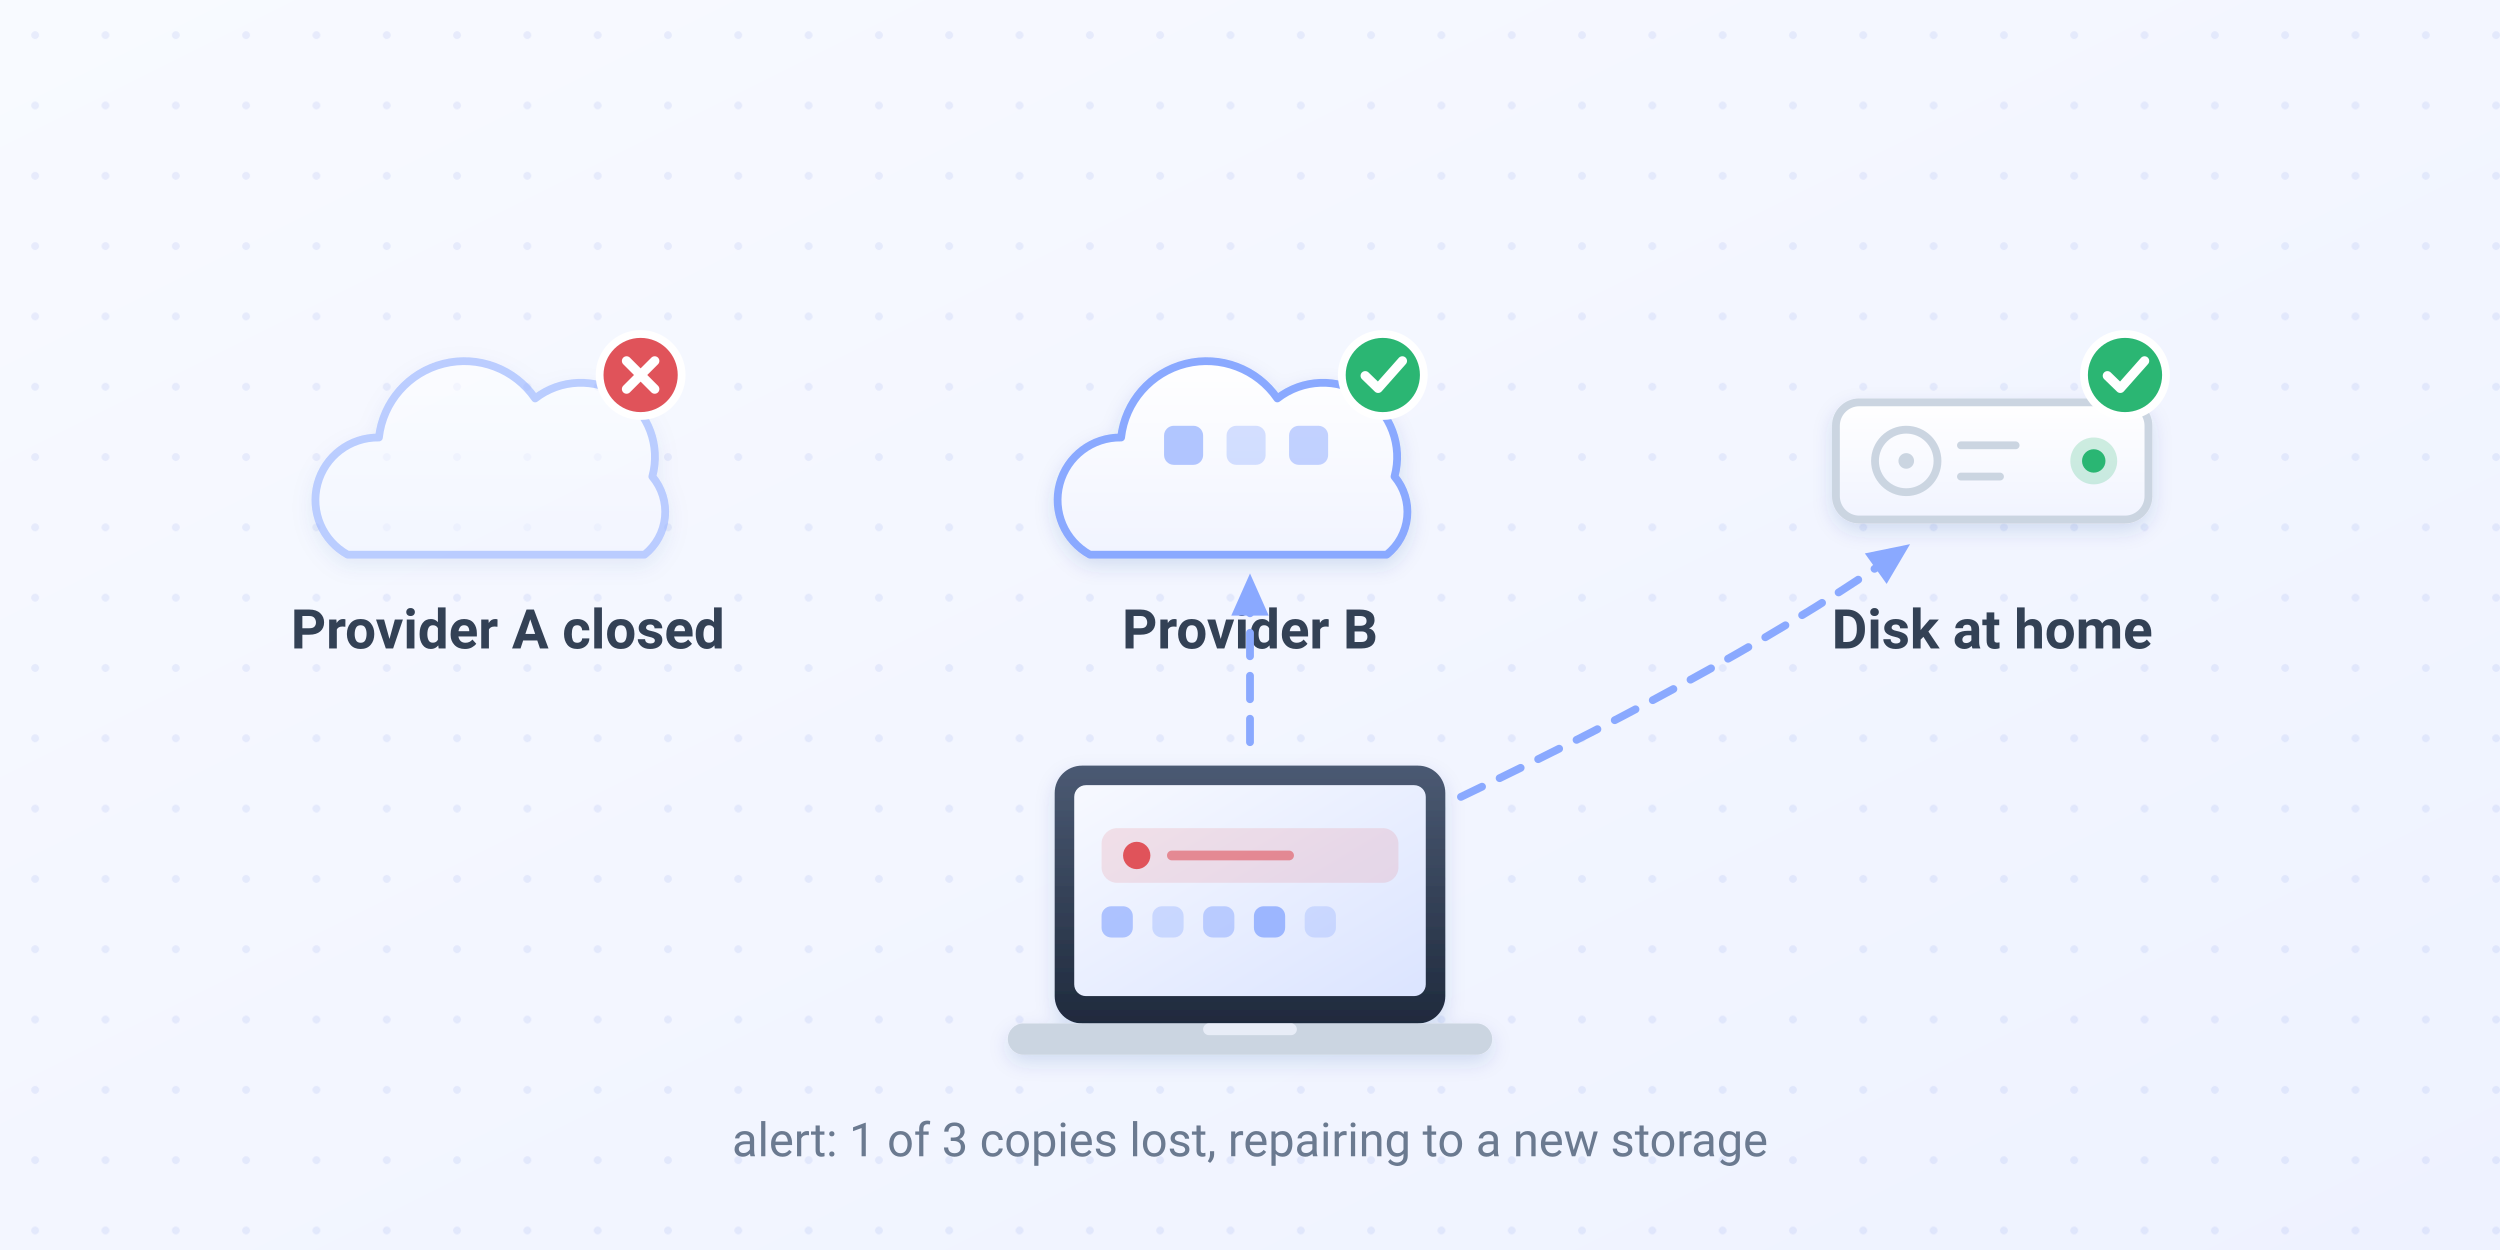
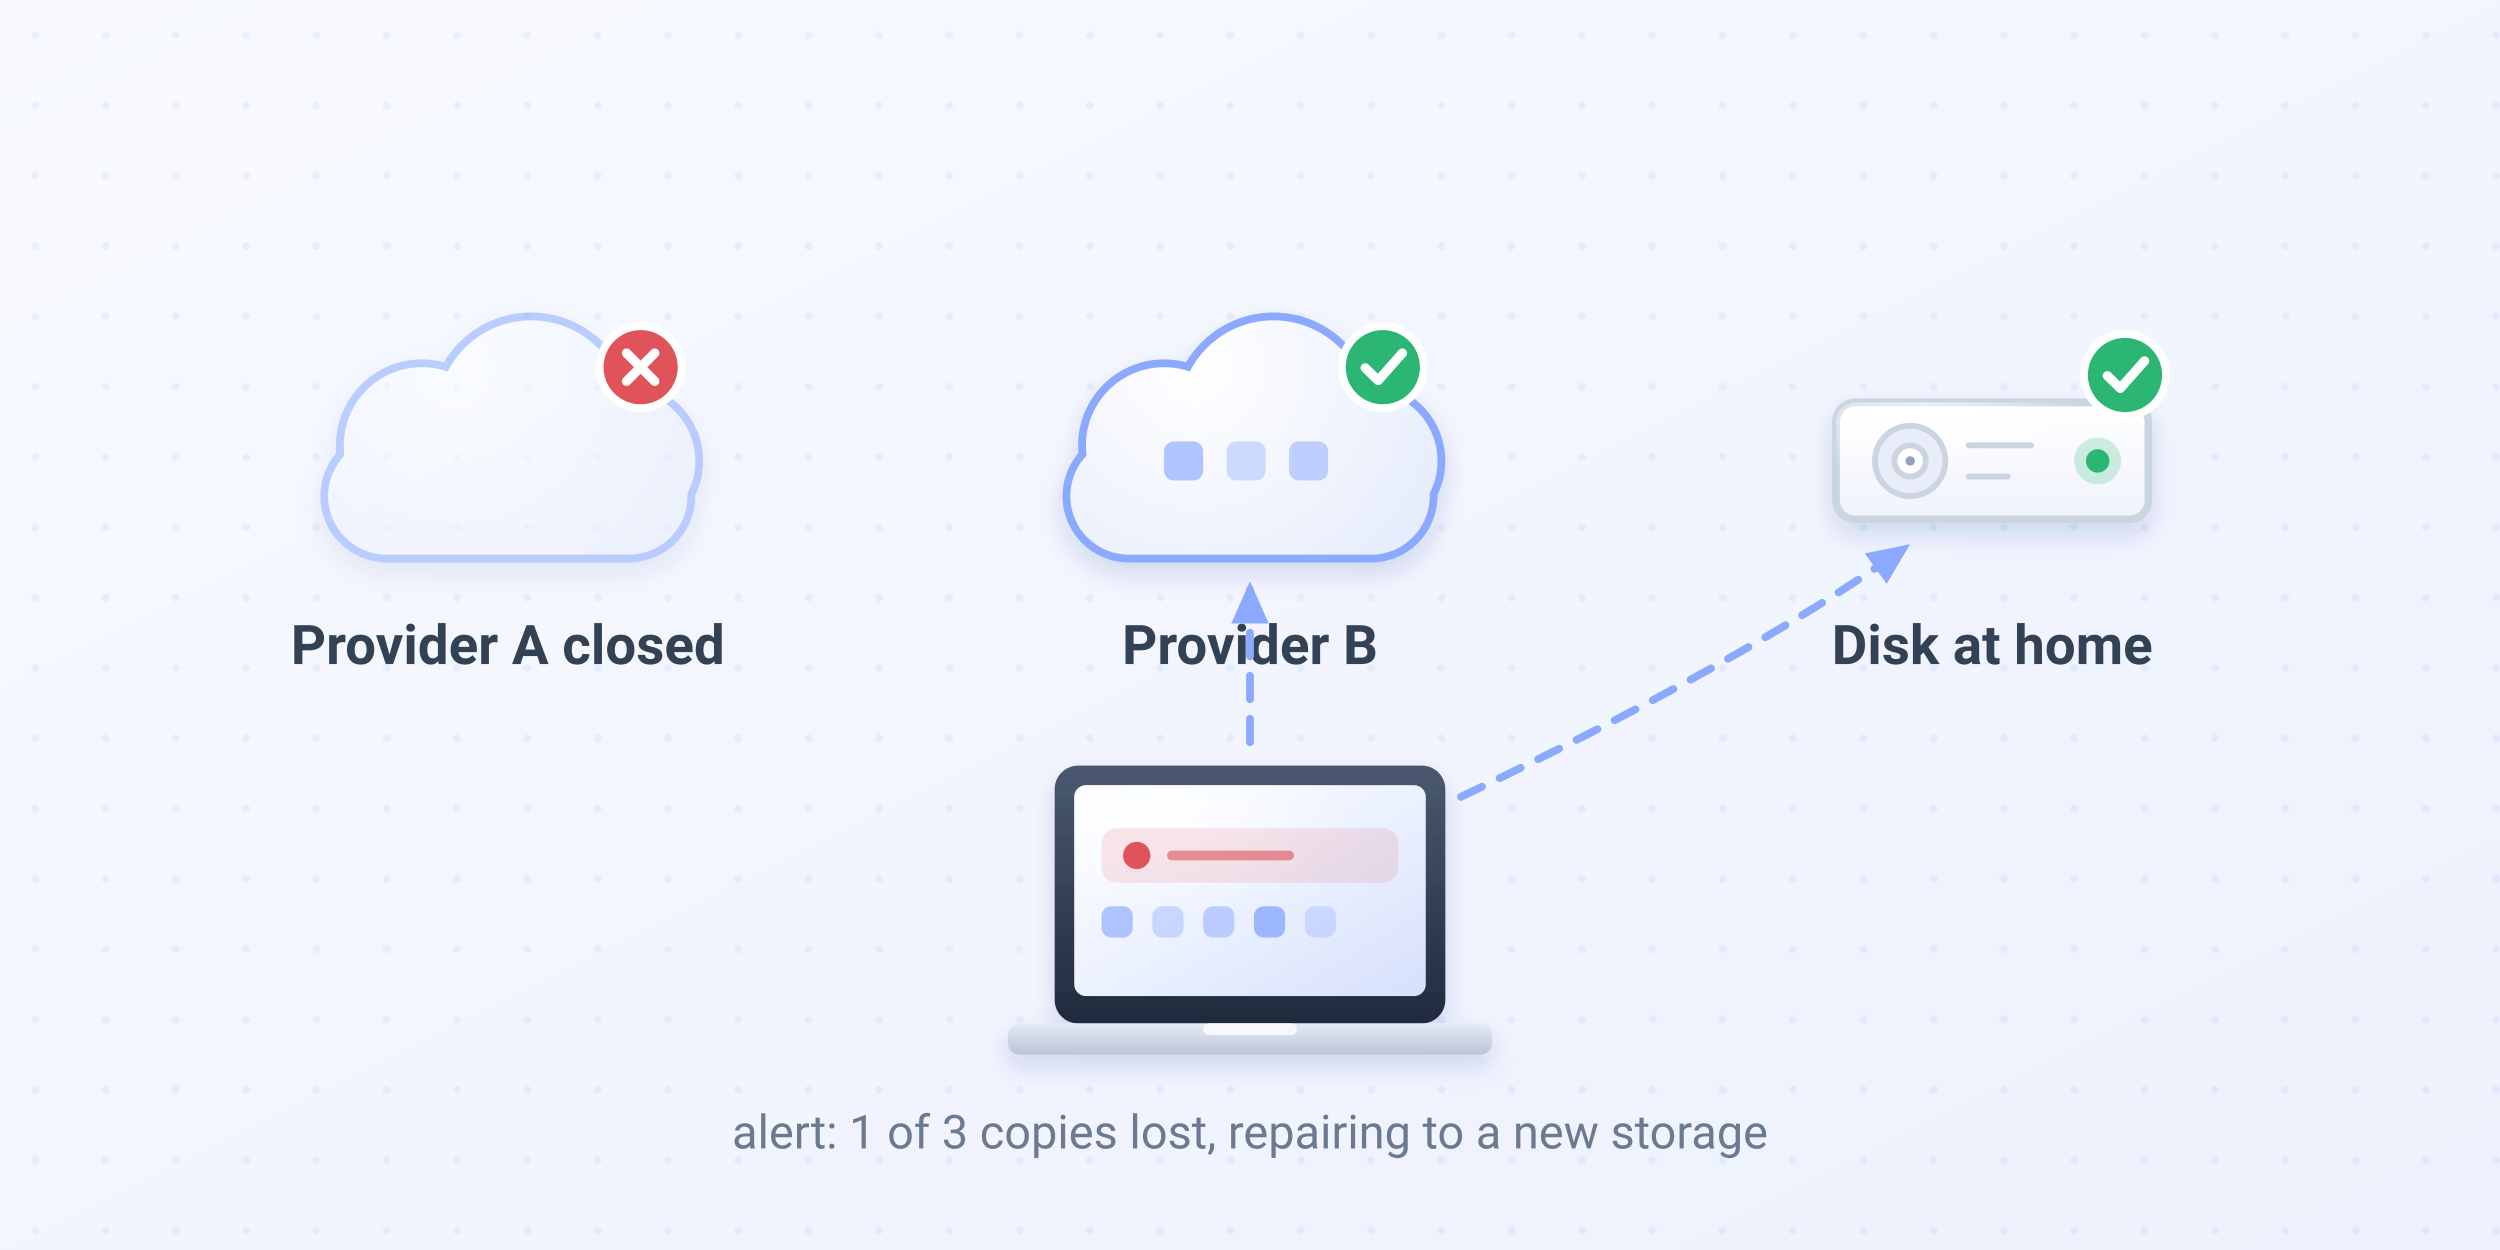
<svg xmlns="http://www.w3.org/2000/svg" viewBox="0 0 640 320" width="640" height="320" role="img" aria-label="One provider shuts down; copies exist elsewhere and the app repairs and drains">
  <defs>
    <linearGradient id="bg" x1="0" y1="0" x2="1" y2="1">
      <stop offset="0" stop-color="#f8faff" />
-       <stop offset="1" stop-color="#eef2ff" />
+       <stop offset="1" stop-color="#edf1fd" />
    </linearGradient>
    <pattern id="dots" width="18" height="18" patternUnits="userSpaceOnUse">
-       <circle cx="9" cy="9" r="1" fill="#2b57d6" fill-opacity=".08" />
+       <circle cx="9" cy="9" r="1" fill="#2b57d6" fill-opacity=".07" />
    </pattern>
    <linearGradient id="pg" x1="0" y1="0" x2="1" y2="1">
-       <stop offset="0" stop-color="#3d6ef2" />
+       <stop offset="0" stop-color="#4472f4" />
      <stop offset="1" stop-color="#1b3a9a" />
    </linearGradient>
    <linearGradient id="wg" x1="0" y1="0" x2="0" y2="1">
      <stop offset="0" stop-color="#ffffff" />
-       <stop offset="1" stop-color="#f1f4ff" />
+       <stop offset="1" stop-color="#f0f3fc" />
    </linearGradient>
    <linearGradient id="sg" x1="0" y1="0" x2="1" y2="1">
-       <stop offset="0" stop-color="#f7f9ff" />
-       <stop offset="1" stop-color="#dbe4ff" />
+       <stop offset="0" stop-color="#ffffff" />
+       <stop offset=".55" stop-color="#eaf0ff" />
+       <stop offset="1" stop-color="#d6e0fb" />
    </linearGradient>
    <linearGradient id="dg" x1="0" y1="0" x2="0" y2="1">
-       <stop offset="0" stop-color="#4b5a73" />
+       <stop offset="0" stop-color="#4a5970" />
      <stop offset="1" stop-color="#1f2a3d" />
    </linearGradient>
-     <filter id="sh" x="-20%" y="-20%" width="140%" height="160%">
-       <feDropShadow dx="0" dy="2" stdDeviation="2.5" flood-color="#1b3a9a" flood-opacity=".14" />
+     <linearGradient id="mg" x1="0" y1="0" x2="0" y2="1">
+       <stop offset="0" stop-color="#e6ebf3" />
+       <stop offset="1" stop-color="#b9c4d6" />
+     </linearGradient>
+     <radialGradient id="hl" cx=".28" cy=".12" r=".85">
+       <stop offset="0" stop-color="#fff" stop-opacity=".75" />
+       <stop offset=".6" stop-color="#fff" stop-opacity="0" />
+     </radialGradient>
+     <radialGradient id="cg" gradientUnits="userSpaceOnUse" cx="-14" cy="-26" r="72">
+       <stop offset="0" stop-color="#ffffff" />
+       <stop offset="1" stop-color="#e6ecfc" />
+     </radialGradient>
+     <filter id="sh" x="-20%" y="-20%" width="140%" height="170%">
+       <feDropShadow dx="0" dy="3" stdDeviation="3" flood-color="#1b3a9a" flood-opacity=".15" />
    </filter>
    <marker id="ah" viewBox="0 0 10 10" refX="8" refY="5" markerWidth="6" markerHeight="6" orient="auto-start-reverse">
      <path d="M0 1 L9 5 L0 9 z" fill="#8aa9ff" />
    </marker>
    <marker id="ahp" viewBox="0 0 10 10" refX="8" refY="5" markerWidth="6" markerHeight="6" orient="auto-start-reverse">
      <path d="M0 1 L9 5 L0 9 z" fill="#2b57d6" />
    </marker>
    <g id="ok">
      <circle r="11.5" fill="#fff" />
      <circle r="9.5" fill="#2bb673" />
      <path d="M-4.5 .2 L-1.2 3.4 L5 -3.6" stroke="#fff" stroke-width="2.4" fill="none" stroke-linecap="round" stroke-linejoin="round" />
    </g>
    <g id="x">
      <circle r="11.5" fill="#fff" />
      <circle r="9.5" fill="#e0535a" />
      <path d="M-3.6 -3.6 L3.6 3.6 M3.6 -3.6 L-3.6 3.6" stroke="#fff" stroke-width="2.4" stroke-linecap="round" />
    </g>
    <g id="laptop" filter="url(#sh)">
-       <rect x="-50" y="-36" width="100" height="66" rx="7" fill="url(#dg)" />
+       <rect x="-50" y="-36" width="100" height="66" rx="6" fill="url(#dg)" />
      <rect x="-45" y="-31" width="90" height="54" rx="3" fill="url(#sg)" />
-       <rect x="-62" y="30" width="124" height="8" rx="4" fill="#cbd5e1" />
-       <rect x="-12" y="30" width="24" height="3" rx="1.5" fill="#e8edf7" />
+       <rect x="-45" y="-31" width="90" height="54" rx="3" fill="url(#hl)" />
+       <rect x="-62" y="30" width="124" height="8" rx="3" fill="url(#mg)" />
+       <rect x="-12" y="30" width="24" height="3" rx="1.5" fill="#f6f8fc" />
    </g>
    <g id="cloud" filter="url(#sh)">
-       <path transform="translate(-3 10)" d="M-38 16 A16 16 0 0 1 -30 -14 A22 22 0 0 1 10 -24 A19 19 0 0 1 40 -4 A14 14 0 0 1 38 16 Z" fill="url(#wg)" stroke="#8aa9ff" stroke-width="2" stroke-linejoin="round" />
+       <g stroke="#8aa9ff" stroke-width="4" fill="none">
+         <rect x="-46" y="-8" width="92" height="30" rx="15" />
+         <circle cx="-22" cy="-6" r="20" />
+         <circle cx="6" cy="-14" r="24" />
+         <circle cx="30" cy="-2" r="18" />
+       </g>
+       <g fill="url(#cg)">
+         <rect x="-46" y="-8" width="92" height="30" rx="15" />
+         <circle cx="-22" cy="-6" r="20" />
+         <circle cx="6" cy="-14" r="24" />
+         <circle cx="30" cy="-2" r="18" />
+       </g>
    </g>
    <g id="disk" filter="url(#sh)">
-       <rect x="-40" y="-15" width="80" height="30" rx="6" fill="url(#wg)" stroke="#cbd5e1" stroke-width="2" />
-       <circle cx="-22" r="8" fill="none" stroke="#cbd5e1" stroke-width="2" />
-       <circle cx="-22" r="2" fill="#cbd5e1" />
-       <path d="M-8 -4 h14 M-8 4 h10" stroke="#cbd5e1" stroke-width="2" stroke-linecap="round" />
-       <circle cx="26" r="6" fill="#2bb673" fill-opacity=".22" />
-       <circle cx="26" r="3" fill="#2bb673" />
+       <rect x="-40" y="-15" width="80" height="30" rx="5" fill="url(#wg)" stroke="#cbd5e1" stroke-width="2" />
+       <rect x="-40" y="-15" width="80" height="30" rx="5" fill="url(#hl)" />
+       <circle cx="-21" r="9" fill="#e8edf7" stroke="#cbd5e1" stroke-width="1.5" />
+       <circle cx="-21" r="4" fill="#fff" stroke="#cbd5e1" stroke-width="1.5" />
+       <circle cx="-21" r="1.2" fill="#94a3b8" />
+       <path d="M-6 -4 h16 M-6 4 h10" stroke="#cbd5e1" stroke-width="1.5" stroke-linecap="round" />
+       <circle cx="27" r="6" fill="#2bb673" fill-opacity=".22" />
+       <circle cx="27" r="3" fill="#2bb673" />
    </g>
  </defs>
  <style>text{font-family:system-ui,-apple-system,'Segoe UI',Roboto,Helvetica,Arial,sans-serif}.t{font-size:14px;font-weight:600;fill:#334155}.s{font-size:12px;fill:#6b7a90}.n{font-size:12px;fill:#334155}.w{font-size:12px;font-weight:600;fill:#fff}.d{stroke:#8aa9ff;stroke-width:2;stroke-dasharray:6 5;fill:none;stroke-linecap:round;marker-end:url(#ah)}.dd{stroke:#8aa9ff;stroke-width:2;stroke-dasharray:6 5;fill:none;stroke-linecap:round;marker-end:url(#ah);marker-start:url(#ah)}.l{stroke:#2b57d6;stroke-width:2;fill:none;stroke-linecap:round;marker-end:url(#ahp);marker-start:url(#ahp)}.tr{stroke:#cbd5e1;stroke-width:2;stroke-dasharray:7 6;fill:none;stroke-linecap:round}.m{text-anchor:middle}.e{text-anchor:end}</style>
  <rect width="640" height="320" fill="url(#bg)" />
  <rect width="640" height="320" fill="url(#dots)" />
-   <use href="#cloud" x="130" y="116" opacity=".55" />
-   <use href="#x" x="164" y="96" />
-   <text x="130" y="166" class="t m">Provider A closed</text>
-   <use href="#cloud" x="320" y="116" />
-   <rect x="298" y="109" width="10" height="10" rx="2.5" fill="#8aa9ff" fill-opacity=".65" />
-   <rect x="314" y="109" width="10" height="10" rx="2.5" fill="#8aa9ff" fill-opacity=".35" />
-   <rect x="330" y="109" width="10" height="10" rx="2.5" fill="#8aa9ff" fill-opacity=".5" />
-   <use href="#ok" x="354" y="96" />
-   <text x="320" y="166" class="t m">Provider B</text>
+   <use href="#cloud" x="130" y="120" opacity=".55" />
+   <use href="#x" x="164" y="94" />
+   <text x="130" y="170" class="t m">Provider A closed</text>
+   <use href="#cloud" x="320" y="120" />
+   <rect x="298" y="113" width="10" height="10" rx="2.5" fill="#8aa9ff" fill-opacity=".65" />
+   <rect x="314" y="113" width="10" height="10" rx="2.5" fill="#8aa9ff" fill-opacity=".38" />
+   <rect x="330" y="113" width="10" height="10" rx="2.5" fill="#8aa9ff" fill-opacity=".5" />
+   <use href="#ok" x="354" y="94" />
+   <text x="320" y="170" class="t m">Provider B</text>
  <use href="#disk" x="510" y="118" />
  <use href="#ok" x="544" y="96" />
-   <text x="510" y="166" class="t m">Disk at home</text>
+   <text x="510" y="170" class="t m">Disk at home</text>
  <use href="#laptop" x="320" y="232" />
  <rect x="282" y="212" width="76" height="14" rx="4" fill="#e0535a" fill-opacity=".14" />
  <circle cx="291" cy="219" r="3.5" fill="#e0535a" />
  <path d="M300 219 h30" stroke="#e0535a" stroke-width="2.5" stroke-linecap="round" stroke-opacity=".6" />
  <rect x="282" y="232" width="8" height="8" rx="2.5" fill="#8aa9ff" fill-opacity=".65" />
-   <rect x="295" y="232" width="8" height="8" rx="2.5" fill="#8aa9ff" fill-opacity=".35" />
+   <rect x="295" y="232" width="8" height="8" rx="2.5" fill="#8aa9ff" fill-opacity=".38" />
  <rect x="308" y="232" width="8" height="8" rx="2.5" fill="#8aa9ff" fill-opacity=".5" />
  <rect x="321" y="232" width="8" height="8" rx="2.5" fill="#8aa9ff" fill-opacity=".8" />
-   <rect x="334" y="232" width="8" height="8" rx="2.5" fill="#8aa9ff" fill-opacity=".3" />
-   <path class="d" d="M320 190 L 320 148" />
+   <rect x="334" y="232" width="8" height="8" rx="2.5" fill="#8aa9ff" fill-opacity=".32" />
+   <path class="d" d="M320 190 L 320 150" />
  <path class="d" d="M374 204 C 420 182, 460 160, 488 140" />
-   <text x="320" y="296" class="s m">alert: 1 of 3 copies lost, repairing to a new storage</text>
+   <text x="320" y="294" class="s m">alert: 1 of 3 copies lost, repairing to a new storage</text>
</svg>
